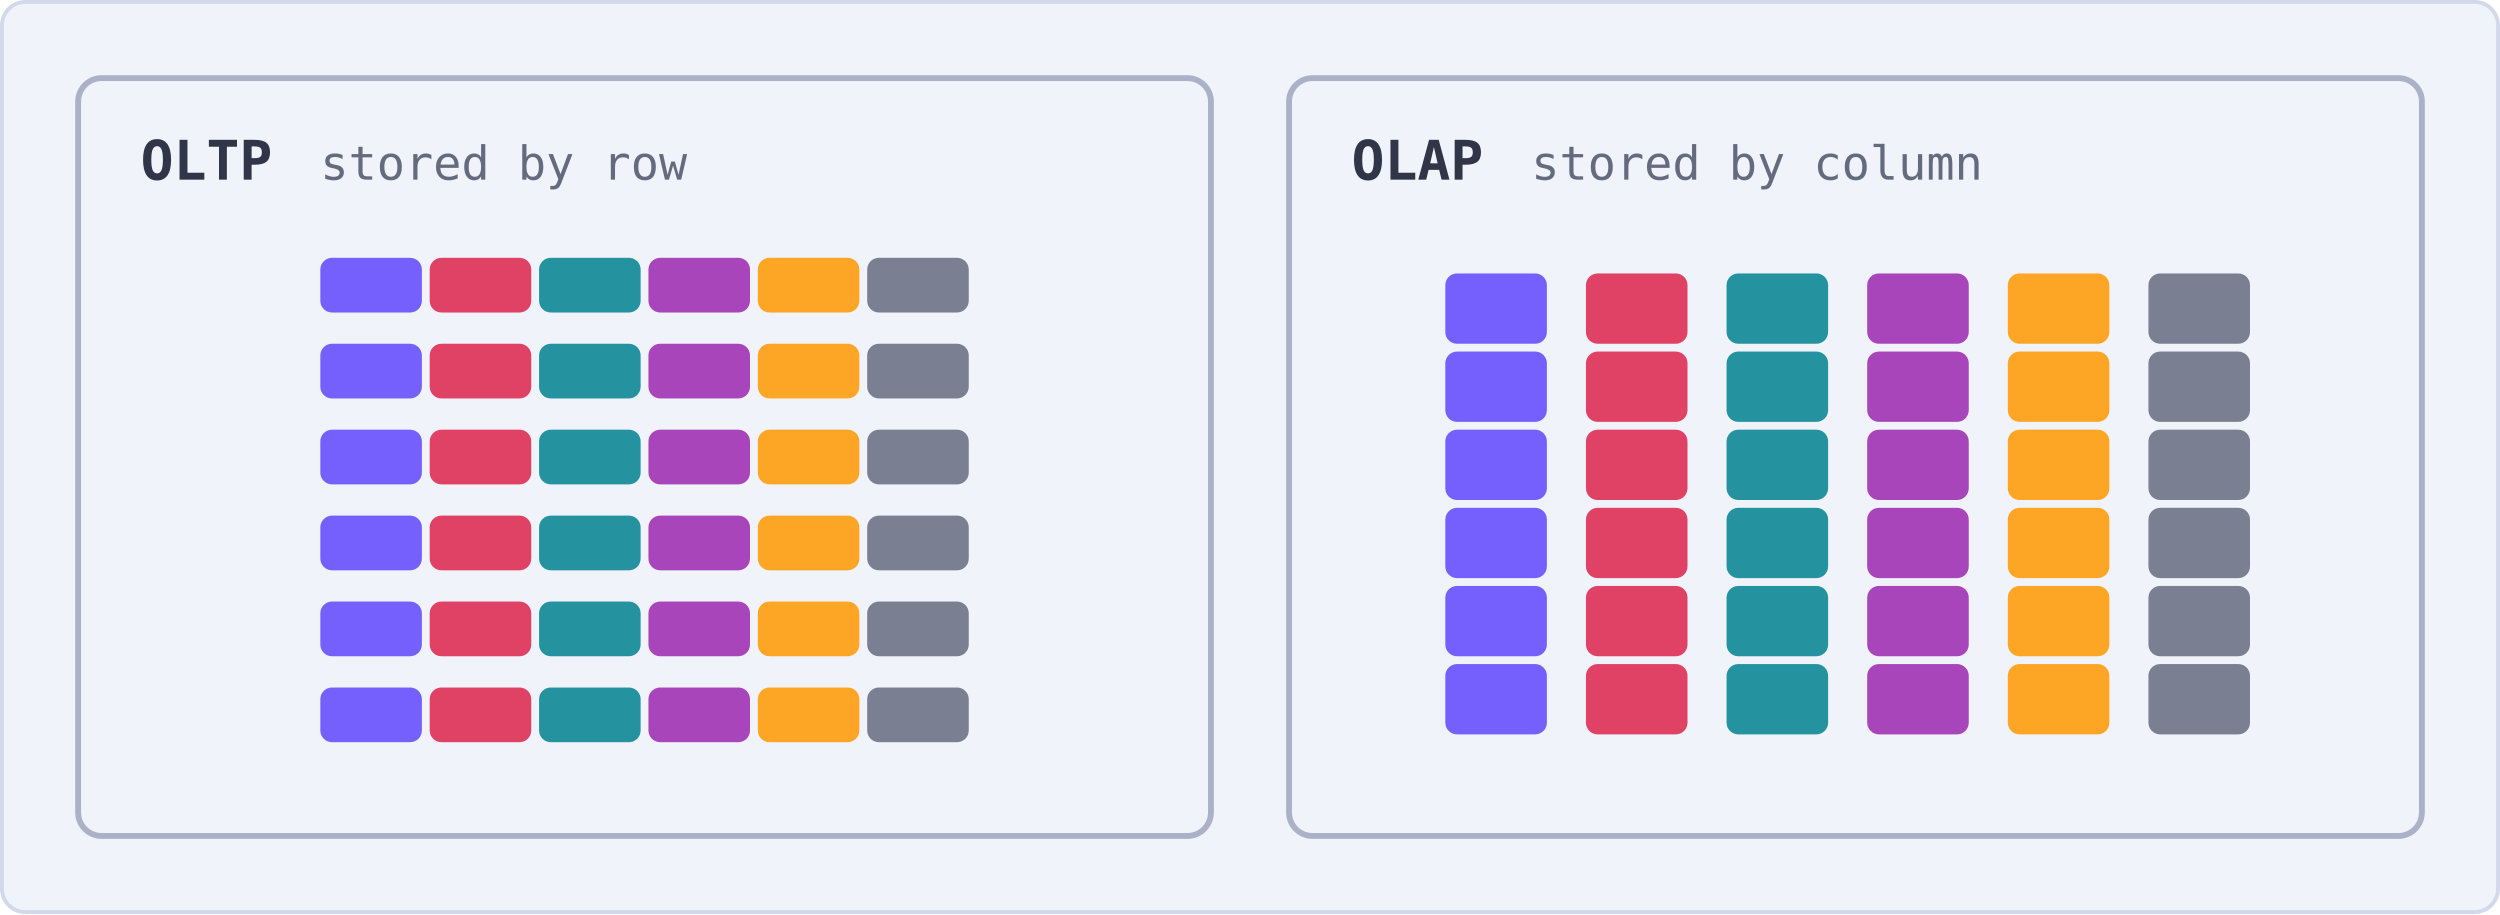
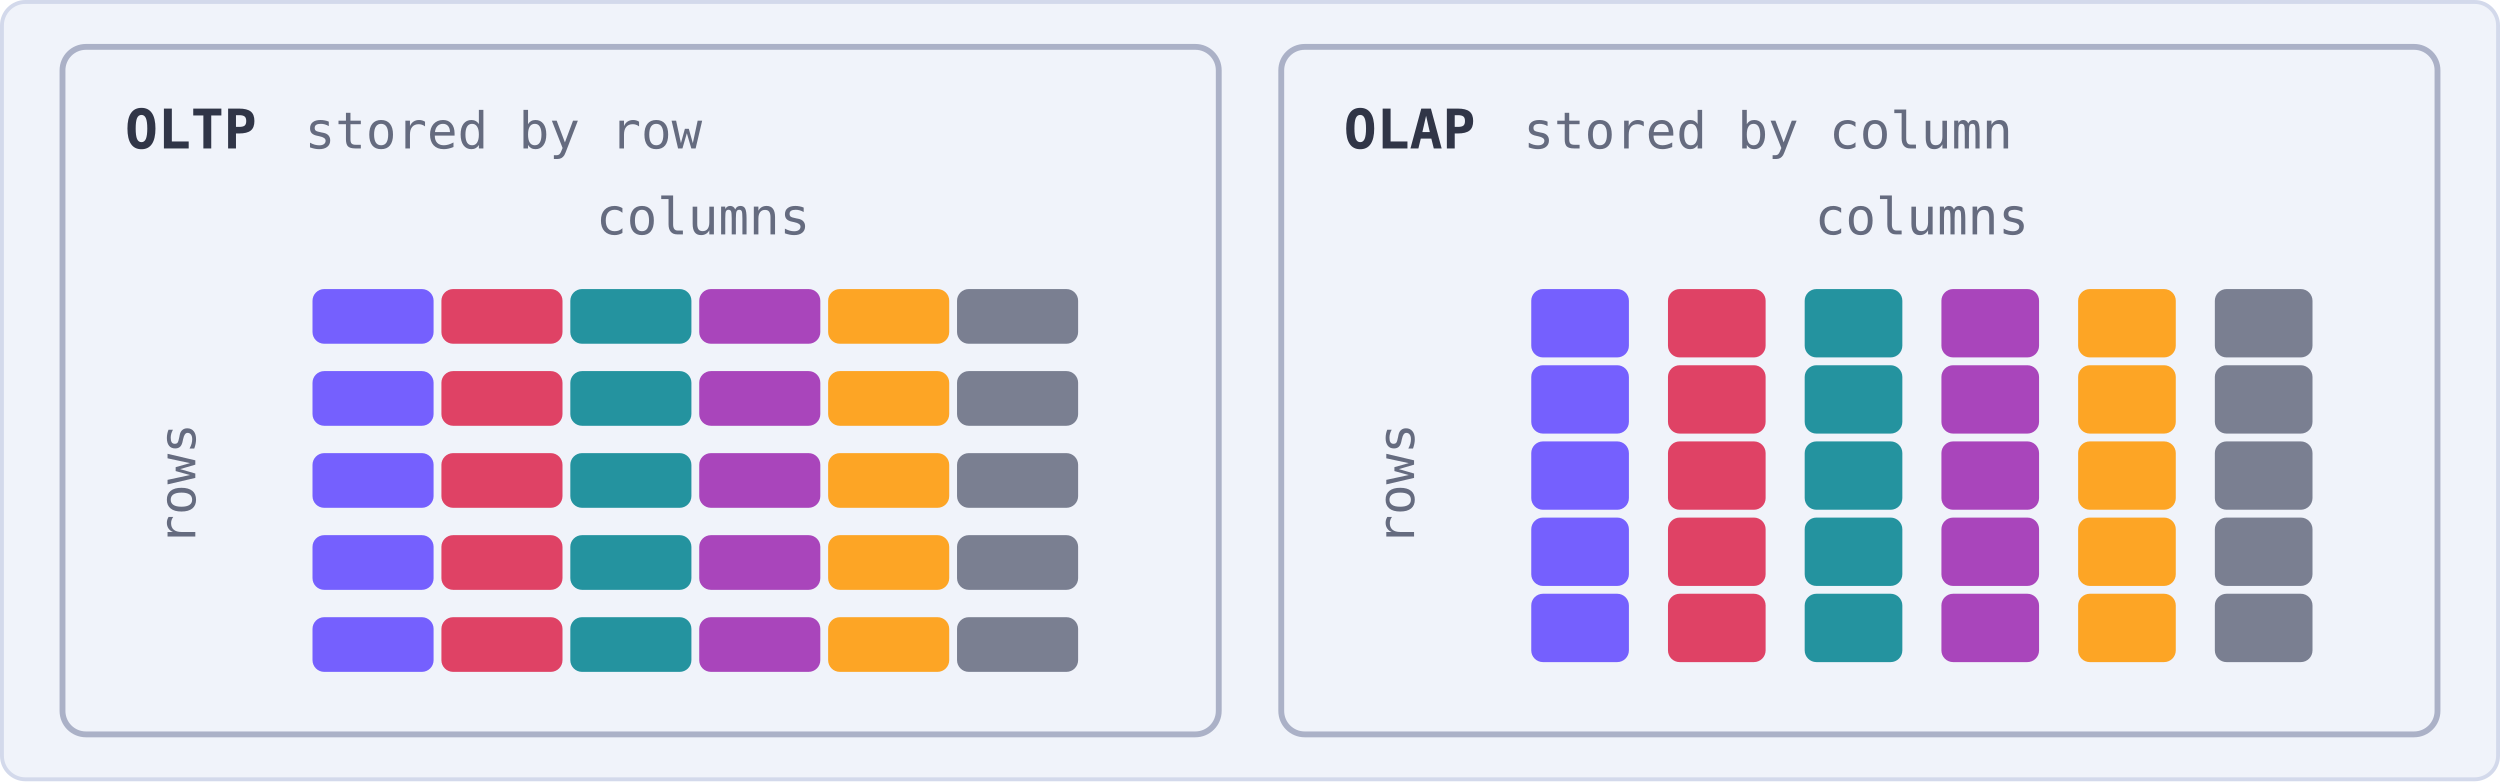
- <svg xmlns="http://www.w3.org/2000/svg" viewBox="0 0 640 234" role="img" aria-labelledby="description">
+ <svg xmlns="http://www.w3.org/2000/svg" viewBox="0 0 640 200" role="img" aria-labelledby="description">
  <defs>
    <marker id="arrow" viewBox="0 0 10 10" refX="9" refY="5" markerWidth="6" markerHeight="6" orient="auto-start-reverse">
      <path d="M0 0 L10 5 L0 10 Z" fill="#656b7f" />
    </marker>
+     <marker id="arrow-accent" viewBox="0 0 10 10" refX="9" refY="5" markerWidth="5" markerHeight="5" orient="auto-start-reverse">
+       <path d="M0 0 L10 5 L0 10 Z" fill="#dc244c" />
+     </marker>
  </defs>
-   <rect x="0.5" y="0.5" width="639" height="233" rx="6" fill="#f0f3fa" stroke="#d3d9eb" stroke-width="1" />
+   <rect x="0.5" y="0.5" width="639" height="199" rx="6" fill="#f0f3fa" stroke="#d3d9eb" stroke-width="1" />
  <g font-family="'Geist Mono', ui-monospace, SFMono-Regular, Menlo, Consolas, monospace">
-     <rect x="20" y="20" width="290" height="194" rx="6" fill="none" stroke="#abb1c7" stroke-width="1.5" />
-     <text x="36" y="46" font-size="14" fill="#303547" font-weight="600">OLTP</text>
-     <text x="82" y="46" font-size="12" fill="#656b7f">stored by row</text>
-     <rect x="82" y="66" width="26" height="14" rx="3" fill="#6047ff" fill-opacity="0.85" />
-     <rect x="110" y="66" width="26" height="14" rx="3" fill="#dc244c" fill-opacity="0.85" />
-     <rect x="138" y="66" width="26" height="14" rx="3" fill="#00838f" fill-opacity="0.85" />
-     <rect x="166" y="66" width="26" height="14" rx="3" fill="#9c27b0" fill-opacity="0.85" />
-     <rect x="194" y="66" width="26" height="14" rx="3" fill="#ff9800" fill-opacity="0.85" />
-     <rect x="222" y="66" width="26" height="14" rx="3" fill="#656b7f" fill-opacity="0.85" />
-     <rect x="82" y="88" width="26" height="14" rx="3" fill="#6047ff" fill-opacity="0.85" />
-     <rect x="110" y="88" width="26" height="14" rx="3" fill="#dc244c" fill-opacity="0.85" />
-     <rect x="138" y="88" width="26" height="14" rx="3" fill="#00838f" fill-opacity="0.85" />
-     <rect x="166" y="88" width="26" height="14" rx="3" fill="#9c27b0" fill-opacity="0.85" />
-     <rect x="194" y="88" width="26" height="14" rx="3" fill="#ff9800" fill-opacity="0.85" />
-     <rect x="222" y="88" width="26" height="14" rx="3" fill="#656b7f" fill-opacity="0.85" />
-     <rect x="82" y="110" width="26" height="14" rx="3" fill="#6047ff" fill-opacity="0.85" />
-     <rect x="110" y="110" width="26" height="14" rx="3" fill="#dc244c" fill-opacity="0.85" />
-     <rect x="138" y="110" width="26" height="14" rx="3" fill="#00838f" fill-opacity="0.85" />
-     <rect x="166" y="110" width="26" height="14" rx="3" fill="#9c27b0" fill-opacity="0.85" />
-     <rect x="194" y="110" width="26" height="14" rx="3" fill="#ff9800" fill-opacity="0.85" />
-     <rect x="222" y="110" width="26" height="14" rx="3" fill="#656b7f" fill-opacity="0.85" />
-     <rect x="82" y="132" width="26" height="14" rx="3" fill="#6047ff" fill-opacity="0.85" />
-     <rect x="110" y="132" width="26" height="14" rx="3" fill="#dc244c" fill-opacity="0.85" />
-     <rect x="138" y="132" width="26" height="14" rx="3" fill="#00838f" fill-opacity="0.85" />
-     <rect x="166" y="132" width="26" height="14" rx="3" fill="#9c27b0" fill-opacity="0.85" />
-     <rect x="194" y="132" width="26" height="14" rx="3" fill="#ff9800" fill-opacity="0.85" />
-     <rect x="222" y="132" width="26" height="14" rx="3" fill="#656b7f" fill-opacity="0.85" />
-     <rect x="82" y="154" width="26" height="14" rx="3" fill="#6047ff" fill-opacity="0.85" />
-     <rect x="110" y="154" width="26" height="14" rx="3" fill="#dc244c" fill-opacity="0.85" />
-     <rect x="138" y="154" width="26" height="14" rx="3" fill="#00838f" fill-opacity="0.85" />
-     <rect x="166" y="154" width="26" height="14" rx="3" fill="#9c27b0" fill-opacity="0.85" />
-     <rect x="194" y="154" width="26" height="14" rx="3" fill="#ff9800" fill-opacity="0.85" />
-     <rect x="222" y="154" width="26" height="14" rx="3" fill="#656b7f" fill-opacity="0.85" />
-     <rect x="82" y="176" width="26" height="14" rx="3" fill="#6047ff" fill-opacity="0.85" />
-     <rect x="110" y="176" width="26" height="14" rx="3" fill="#dc244c" fill-opacity="0.85" />
-     <rect x="138" y="176" width="26" height="14" rx="3" fill="#00838f" fill-opacity="0.85" />
-     <rect x="166" y="176" width="26" height="14" rx="3" fill="#9c27b0" fill-opacity="0.85" />
-     <rect x="194" y="176" width="26" height="14" rx="3" fill="#ff9800" fill-opacity="0.85" />
-     <rect x="222" y="176" width="26" height="14" rx="3" fill="#656b7f" fill-opacity="0.85" />
-     <rect x="330" y="20" width="290" height="194" rx="6" fill="none" stroke="#abb1c7" stroke-width="1.5" />
-     <text x="346" y="46" font-size="14" fill="#303547" font-weight="600">OLAP</text>
-     <text x="392" y="46" font-size="12" fill="#656b7f">stored by column</text>
-     <rect x="370" y="70" width="26" height="18" rx="3" fill="#6047ff" fill-opacity="0.85" />
-     <rect x="406" y="70" width="26" height="18" rx="3" fill="#dc244c" fill-opacity="0.85" />
-     <rect x="442" y="70" width="26" height="18" rx="3" fill="#00838f" fill-opacity="0.85" />
-     <rect x="478" y="70" width="26" height="18" rx="3" fill="#9c27b0" fill-opacity="0.85" />
-     <rect x="514" y="70" width="26" height="18" rx="3" fill="#ff9800" fill-opacity="0.85" />
-     <rect x="550" y="70" width="26" height="18" rx="3" fill="#656b7f" fill-opacity="0.85" />
-     <rect x="370" y="90" width="26" height="18" rx="3" fill="#6047ff" fill-opacity="0.85" />
-     <rect x="406" y="90" width="26" height="18" rx="3" fill="#dc244c" fill-opacity="0.85" />
-     <rect x="442" y="90" width="26" height="18" rx="3" fill="#00838f" fill-opacity="0.85" />
-     <rect x="478" y="90" width="26" height="18" rx="3" fill="#9c27b0" fill-opacity="0.85" />
-     <rect x="514" y="90" width="26" height="18" rx="3" fill="#ff9800" fill-opacity="0.85" />
-     <rect x="550" y="90" width="26" height="18" rx="3" fill="#656b7f" fill-opacity="0.85" />
-     <rect x="370" y="110" width="26" height="18" rx="3" fill="#6047ff" fill-opacity="0.85" />
-     <rect x="406" y="110" width="26" height="18" rx="3" fill="#dc244c" fill-opacity="0.85" />
-     <rect x="442" y="110" width="26" height="18" rx="3" fill="#00838f" fill-opacity="0.85" />
-     <rect x="478" y="110" width="26" height="18" rx="3" fill="#9c27b0" fill-opacity="0.85" />
-     <rect x="514" y="110" width="26" height="18" rx="3" fill="#ff9800" fill-opacity="0.85" />
-     <rect x="550" y="110" width="26" height="18" rx="3" fill="#656b7f" fill-opacity="0.85" />
-     <rect x="370" y="130" width="26" height="18" rx="3" fill="#6047ff" fill-opacity="0.85" />
-     <rect x="406" y="130" width="26" height="18" rx="3" fill="#dc244c" fill-opacity="0.85" />
-     <rect x="442" y="130" width="26" height="18" rx="3" fill="#00838f" fill-opacity="0.85" />
-     <rect x="478" y="130" width="26" height="18" rx="3" fill="#9c27b0" fill-opacity="0.85" />
-     <rect x="514" y="130" width="26" height="18" rx="3" fill="#ff9800" fill-opacity="0.85" />
-     <rect x="550" y="130" width="26" height="18" rx="3" fill="#656b7f" fill-opacity="0.85" />
-     <rect x="370" y="150" width="26" height="18" rx="3" fill="#6047ff" fill-opacity="0.85" />
-     <rect x="406" y="150" width="26" height="18" rx="3" fill="#dc244c" fill-opacity="0.85" />
-     <rect x="442" y="150" width="26" height="18" rx="3" fill="#00838f" fill-opacity="0.85" />
-     <rect x="478" y="150" width="26" height="18" rx="3" fill="#9c27b0" fill-opacity="0.85" />
-     <rect x="514" y="150" width="26" height="18" rx="3" fill="#ff9800" fill-opacity="0.85" />
-     <rect x="550" y="150" width="26" height="18" rx="3" fill="#656b7f" fill-opacity="0.85" />
-     <rect x="370" y="170" width="26" height="18" rx="3" fill="#6047ff" fill-opacity="0.85" />
-     <rect x="406" y="170" width="26" height="18" rx="3" fill="#dc244c" fill-opacity="0.85" />
-     <rect x="442" y="170" width="26" height="18" rx="3" fill="#00838f" fill-opacity="0.85" />
-     <rect x="478" y="170" width="26" height="18" rx="3" fill="#9c27b0" fill-opacity="0.85" />
-     <rect x="514" y="170" width="26" height="18" rx="3" fill="#ff9800" fill-opacity="0.85" />
-     <rect x="550" y="170" width="26" height="18" rx="3" fill="#656b7f" fill-opacity="0.85" />
+     <rect x="16" y="12" width="296" height="176" rx="6" fill="none" stroke="#abb1c7" stroke-width="1.5" />
+     <text x="32" y="38" font-size="14" fill="#303547" font-weight="600">OLTP</text>
+     <text x="78" y="38" font-size="13" fill="#656b7f">stored by row</text>
+     <text x="180" y="60" font-size="13" text-anchor="middle" fill="#656b7f">columns</text>
+     <text x="50" y="124" font-size="13" text-anchor="middle" fill="#656b7f" transform="rotate(-90 50 124)">rows</text>
+     <rect x="80" y="74" width="31" height="14" rx="3" fill="#6047ff" fill-opacity="0.85" />
+     <rect x="113" y="74" width="31" height="14" rx="3" fill="#dc244c" fill-opacity="0.85" />
+     <rect x="146" y="74" width="31" height="14" rx="3" fill="#00838f" fill-opacity="0.85" />
+     <rect x="179" y="74" width="31" height="14" rx="3" fill="#9c27b0" fill-opacity="0.85" />
+     <rect x="212" y="74" width="31" height="14" rx="3" fill="#ff9800" fill-opacity="0.85" />
+     <rect x="245" y="74" width="31" height="14" rx="3" fill="#656b7f" fill-opacity="0.85" />
+     <rect x="80" y="95" width="31" height="14" rx="3" fill="#6047ff" fill-opacity="0.85" />
+     <rect x="113" y="95" width="31" height="14" rx="3" fill="#dc244c" fill-opacity="0.85" />
+     <rect x="146" y="95" width="31" height="14" rx="3" fill="#00838f" fill-opacity="0.85" />
+     <rect x="179" y="95" width="31" height="14" rx="3" fill="#9c27b0" fill-opacity="0.85" />
+     <rect x="212" y="95" width="31" height="14" rx="3" fill="#ff9800" fill-opacity="0.85" />
+     <rect x="245" y="95" width="31" height="14" rx="3" fill="#656b7f" fill-opacity="0.85" />
+     <rect x="80" y="116" width="31" height="14" rx="3" fill="#6047ff" fill-opacity="0.85" />
+     <rect x="113" y="116" width="31" height="14" rx="3" fill="#dc244c" fill-opacity="0.85" />
+     <rect x="146" y="116" width="31" height="14" rx="3" fill="#00838f" fill-opacity="0.85" />
+     <rect x="179" y="116" width="31" height="14" rx="3" fill="#9c27b0" fill-opacity="0.85" />
+     <rect x="212" y="116" width="31" height="14" rx="3" fill="#ff9800" fill-opacity="0.85" />
+     <rect x="245" y="116" width="31" height="14" rx="3" fill="#656b7f" fill-opacity="0.85" />
+     <rect x="80" y="137" width="31" height="14" rx="3" fill="#6047ff" fill-opacity="0.85" />
+     <rect x="113" y="137" width="31" height="14" rx="3" fill="#dc244c" fill-opacity="0.85" />
+     <rect x="146" y="137" width="31" height="14" rx="3" fill="#00838f" fill-opacity="0.85" />
+     <rect x="179" y="137" width="31" height="14" rx="3" fill="#9c27b0" fill-opacity="0.85" />
+     <rect x="212" y="137" width="31" height="14" rx="3" fill="#ff9800" fill-opacity="0.85" />
+     <rect x="245" y="137" width="31" height="14" rx="3" fill="#656b7f" fill-opacity="0.85" />
+     <rect x="80" y="158" width="31" height="14" rx="3" fill="#6047ff" fill-opacity="0.85" />
+     <rect x="113" y="158" width="31" height="14" rx="3" fill="#dc244c" fill-opacity="0.85" />
+     <rect x="146" y="158" width="31" height="14" rx="3" fill="#00838f" fill-opacity="0.85" />
+     <rect x="179" y="158" width="31" height="14" rx="3" fill="#9c27b0" fill-opacity="0.85" />
+     <rect x="212" y="158" width="31" height="14" rx="3" fill="#ff9800" fill-opacity="0.85" />
+     <rect x="245" y="158" width="31" height="14" rx="3" fill="#656b7f" fill-opacity="0.85" />
+     <rect x="328" y="12" width="296" height="176" rx="6" fill="none" stroke="#abb1c7" stroke-width="1.5" />
+     <text x="344" y="38" font-size="14" fill="#303547" font-weight="600">OLAP</text>
+     <text x="390" y="38" font-size="13" fill="#656b7f">stored by column</text>
+     <text x="492" y="60" font-size="13" text-anchor="middle" fill="#656b7f">columns</text>
+     <text x="362" y="124" font-size="13" text-anchor="middle" fill="#656b7f" transform="rotate(-90 362 124)">rows</text>
+     <rect x="392" y="74" width="25" height="17.5" rx="3" fill="#6047ff" fill-opacity="0.85" />
+     <rect x="427" y="74" width="25" height="17.5" rx="3" fill="#dc244c" fill-opacity="0.85" />
+     <rect x="462" y="74" width="25" height="17.5" rx="3" fill="#00838f" fill-opacity="0.85" />
+     <rect x="497" y="74" width="25" height="17.5" rx="3" fill="#9c27b0" fill-opacity="0.85" />
+     <rect x="532" y="74" width="25" height="17.5" rx="3" fill="#ff9800" fill-opacity="0.85" />
+     <rect x="567" y="74" width="25" height="17.5" rx="3" fill="#656b7f" fill-opacity="0.85" />
+     <rect x="392" y="93.5" width="25" height="17.5" rx="3" fill="#6047ff" fill-opacity="0.85" />
+     <rect x="427" y="93.5" width="25" height="17.5" rx="3" fill="#dc244c" fill-opacity="0.85" />
+     <rect x="462" y="93.5" width="25" height="17.5" rx="3" fill="#00838f" fill-opacity="0.85" />
+     <rect x="497" y="93.5" width="25" height="17.5" rx="3" fill="#9c27b0" fill-opacity="0.85" />
+     <rect x="532" y="93.5" width="25" height="17.5" rx="3" fill="#ff9800" fill-opacity="0.85" />
+     <rect x="567" y="93.5" width="25" height="17.5" rx="3" fill="#656b7f" fill-opacity="0.85" />
+     <rect x="392" y="113" width="25" height="17.5" rx="3" fill="#6047ff" fill-opacity="0.85" />
+     <rect x="427" y="113" width="25" height="17.5" rx="3" fill="#dc244c" fill-opacity="0.85" />
+     <rect x="462" y="113" width="25" height="17.5" rx="3" fill="#00838f" fill-opacity="0.85" />
+     <rect x="497" y="113" width="25" height="17.5" rx="3" fill="#9c27b0" fill-opacity="0.85" />
+     <rect x="532" y="113" width="25" height="17.5" rx="3" fill="#ff9800" fill-opacity="0.85" />
+     <rect x="567" y="113" width="25" height="17.5" rx="3" fill="#656b7f" fill-opacity="0.85" />
+     <rect x="392" y="132.5" width="25" height="17.5" rx="3" fill="#6047ff" fill-opacity="0.85" />
+     <rect x="427" y="132.5" width="25" height="17.5" rx="3" fill="#dc244c" fill-opacity="0.85" />
+     <rect x="462" y="132.5" width="25" height="17.5" rx="3" fill="#00838f" fill-opacity="0.85" />
+     <rect x="497" y="132.5" width="25" height="17.5" rx="3" fill="#9c27b0" fill-opacity="0.85" />
+     <rect x="532" y="132.5" width="25" height="17.5" rx="3" fill="#ff9800" fill-opacity="0.85" />
+     <rect x="567" y="132.5" width="25" height="17.5" rx="3" fill="#656b7f" fill-opacity="0.85" />
+     <rect x="392" y="152" width="25" height="17.5" rx="3" fill="#6047ff" fill-opacity="0.85" />
+     <rect x="427" y="152" width="25" height="17.5" rx="3" fill="#dc244c" fill-opacity="0.85" />
+     <rect x="462" y="152" width="25" height="17.5" rx="3" fill="#00838f" fill-opacity="0.85" />
+     <rect x="497" y="152" width="25" height="17.5" rx="3" fill="#9c27b0" fill-opacity="0.85" />
+     <rect x="532" y="152" width="25" height="17.5" rx="3" fill="#ff9800" fill-opacity="0.85" />
+     <rect x="567" y="152" width="25" height="17.5" rx="3" fill="#656b7f" fill-opacity="0.85" />
  </g>
</svg>
